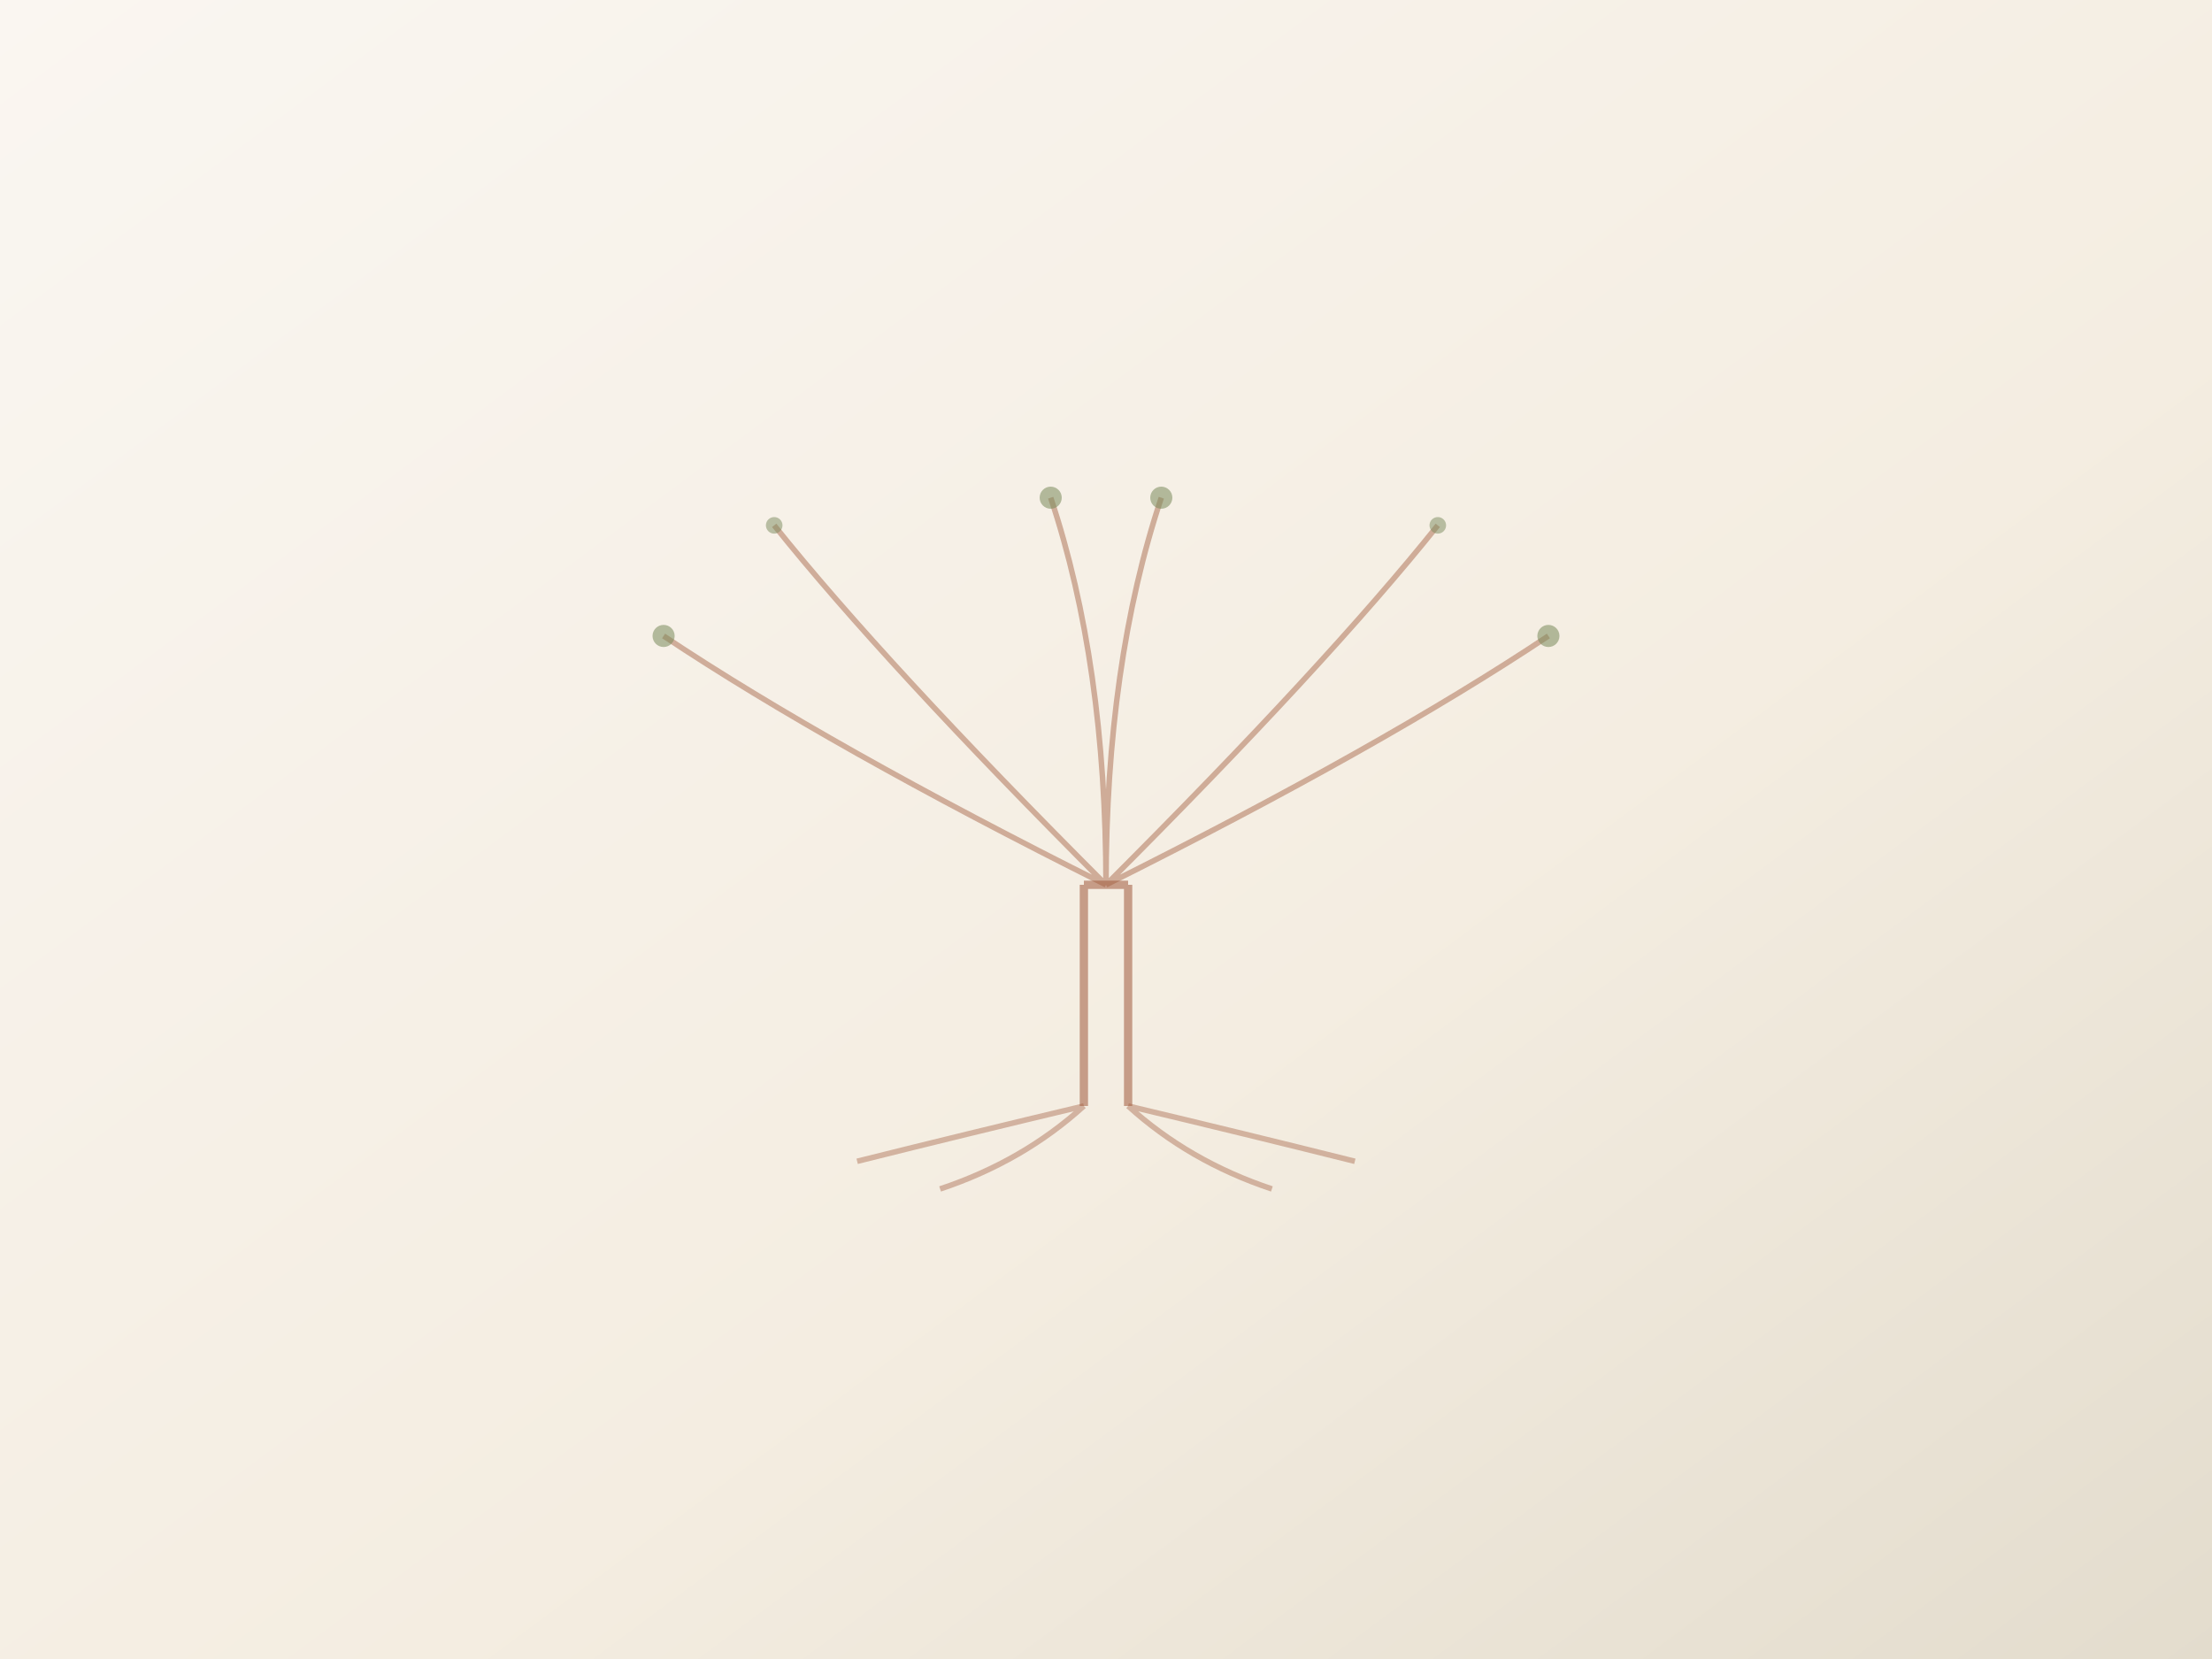
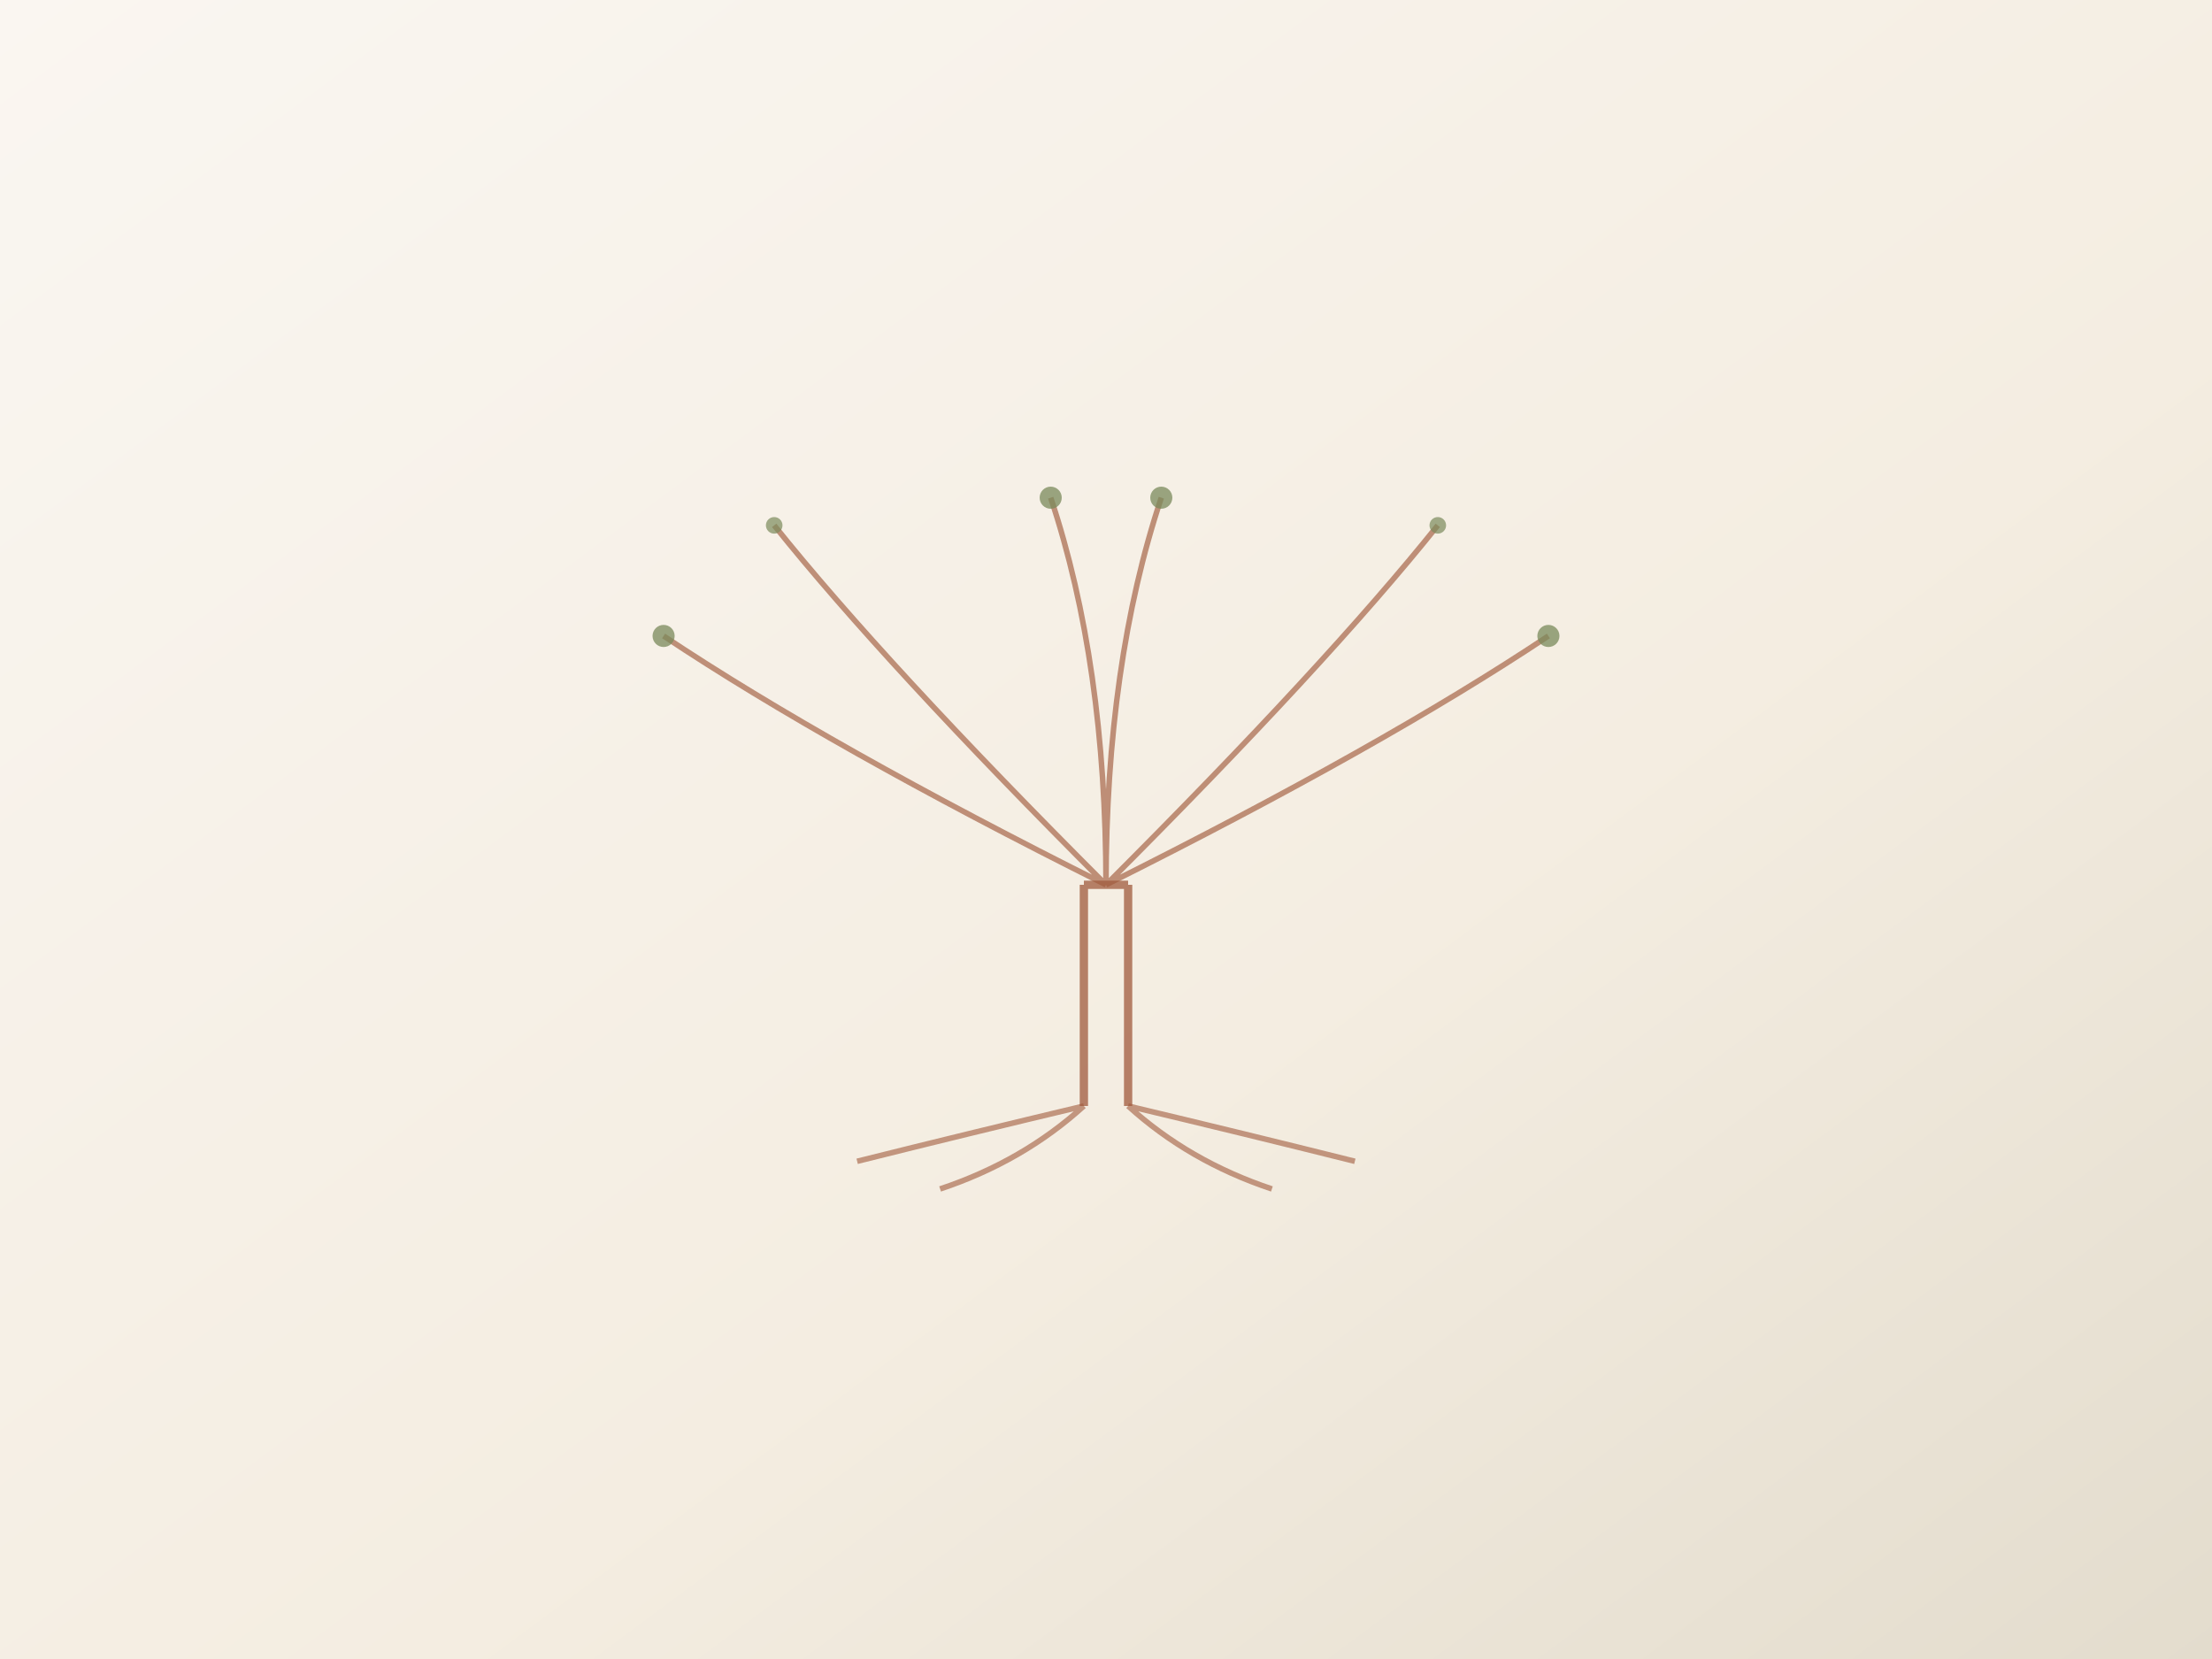
<svg xmlns="http://www.w3.org/2000/svg" viewBox="0 0 800 600" preserveAspectRatio="xMidYMid slice">
  <defs>
    <linearGradient id="bg-fam" x1="0%" y1="0%" x2="100%" y2="100%">
      <stop offset="0%" stop-color="#faf6f1" />
      <stop offset="60%" stop-color="#f4ede1" />
      <stop offset="100%" stop-color="#e3dccd" />
    </linearGradient>
  </defs>
  <rect width="800" height="600" fill="url(#bg-fam)" />
  <g transform="translate(400, 320)">
-     <path d="M -8,80 L -8,0 M 8,80 L 8,0 M -8,0 L 8,0" stroke="#a05a3c" stroke-width="3" fill="none" opacity="0.55" />
-     <path d="M -8,80 Q -50,90 -90,100 M -8,80 Q -30,100 -60,110 M 8,80 Q 50,90 90,100 M 8,80 Q 30,100 60,110" stroke="#a05a3c" stroke-width="2" fill="none" opacity="0.4" />
-     <path d="M 0,0 Q -100,-50 -160,-90 M 0,0 Q 100,-50 160,-90              M 0,0 Q -80,-80 -120,-130 M 0,0 Q 80,-80 120,-130              M 0,0 Q 0,-80 -20,-140 M 0,0 Q 0,-80 20,-140" stroke="#a05a3c" stroke-width="2" fill="none" opacity="0.45" />
-     <circle cx="-160" cy="-90" r="4" fill="#7a8a5b" opacity="0.55" />
-     <circle cx="160" cy="-90" r="4" fill="#7a8a5b" opacity="0.55" />
-     <circle cx="-120" cy="-130" r="3" fill="#7a8a5b" opacity="0.5" />
-     <circle cx="120" cy="-130" r="3" fill="#7a8a5b" opacity="0.5" />
-     <circle cx="-20" cy="-140" r="4" fill="#7a8a5b" opacity="0.55" />
-     <circle cx="20" cy="-140" r="4" fill="#7a8a5b" opacity="0.55" />
+     <path d="M -8,80 L -8,0 M 8,80 L 8,0 M -8,0 L 8,0" stroke="#a05a3c" stroke-width="3" fill="none" opacity="0.75" />
+     <path d="M -8,80 Q -50,90 -90,100 M -8,80 Q -30,100 -60,110 M 8,80 Q 50,90 90,100 M 8,80 Q 30,100 60,110" stroke="#a05a3c" stroke-width="2" fill="none" opacity="0.6" />
+     <path d="M 0,0 Q -100,-50 -160,-90 M 0,0 Q 100,-50 160,-90              M 0,0 Q -80,-80 -120,-130 M 0,0 Q 80,-80 120,-130              M 0,0 Q 0,-80 -20,-140 M 0,0 Q 0,-80 20,-140" stroke="#a05a3c" stroke-width="2" fill="none" opacity="0.65" />
+     <circle cx="-160" cy="-90" r="4" fill="#7a8a5b" opacity="0.75" />
+     <circle cx="160" cy="-90" r="4" fill="#7a8a5b" opacity="0.75" />
+     <circle cx="-120" cy="-130" r="3" fill="#7a8a5b" opacity="0.7" />
+     <circle cx="120" cy="-130" r="3" fill="#7a8a5b" opacity="0.7" />
+     <circle cx="-20" cy="-140" r="4" fill="#7a8a5b" opacity="0.75" />
+     <circle cx="20" cy="-140" r="4" fill="#7a8a5b" opacity="0.75" />
  </g>
</svg>
